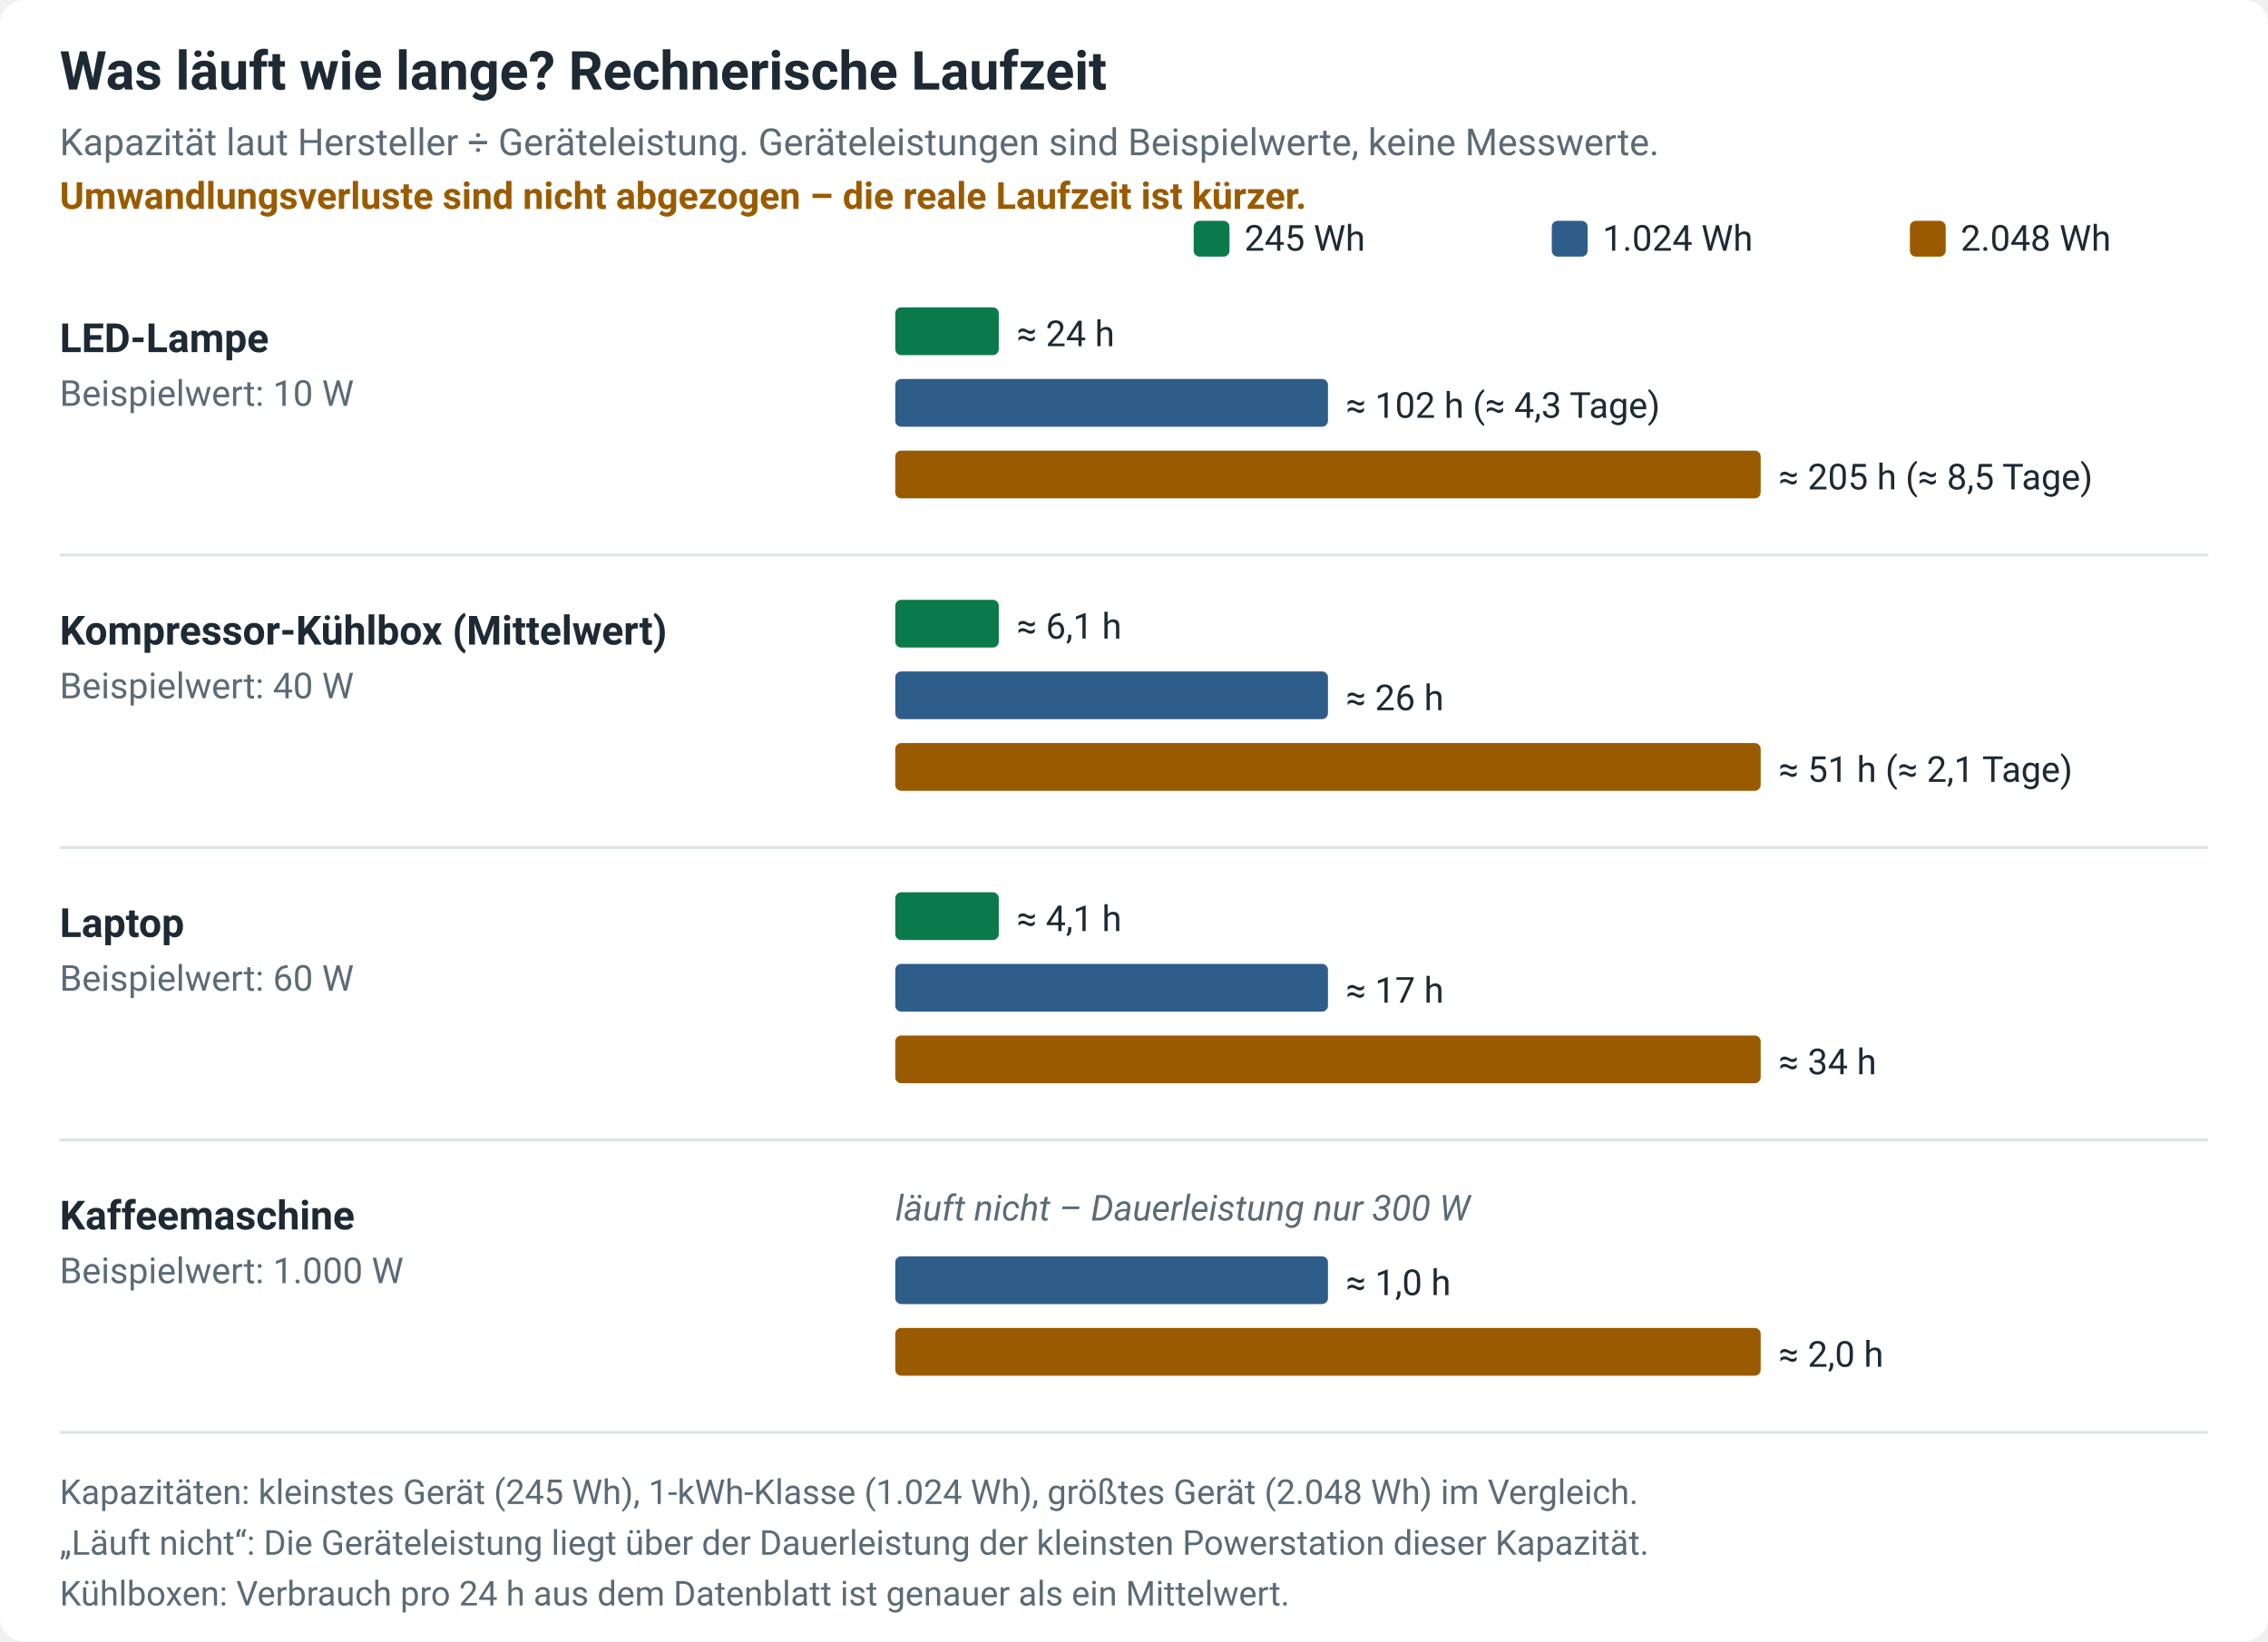
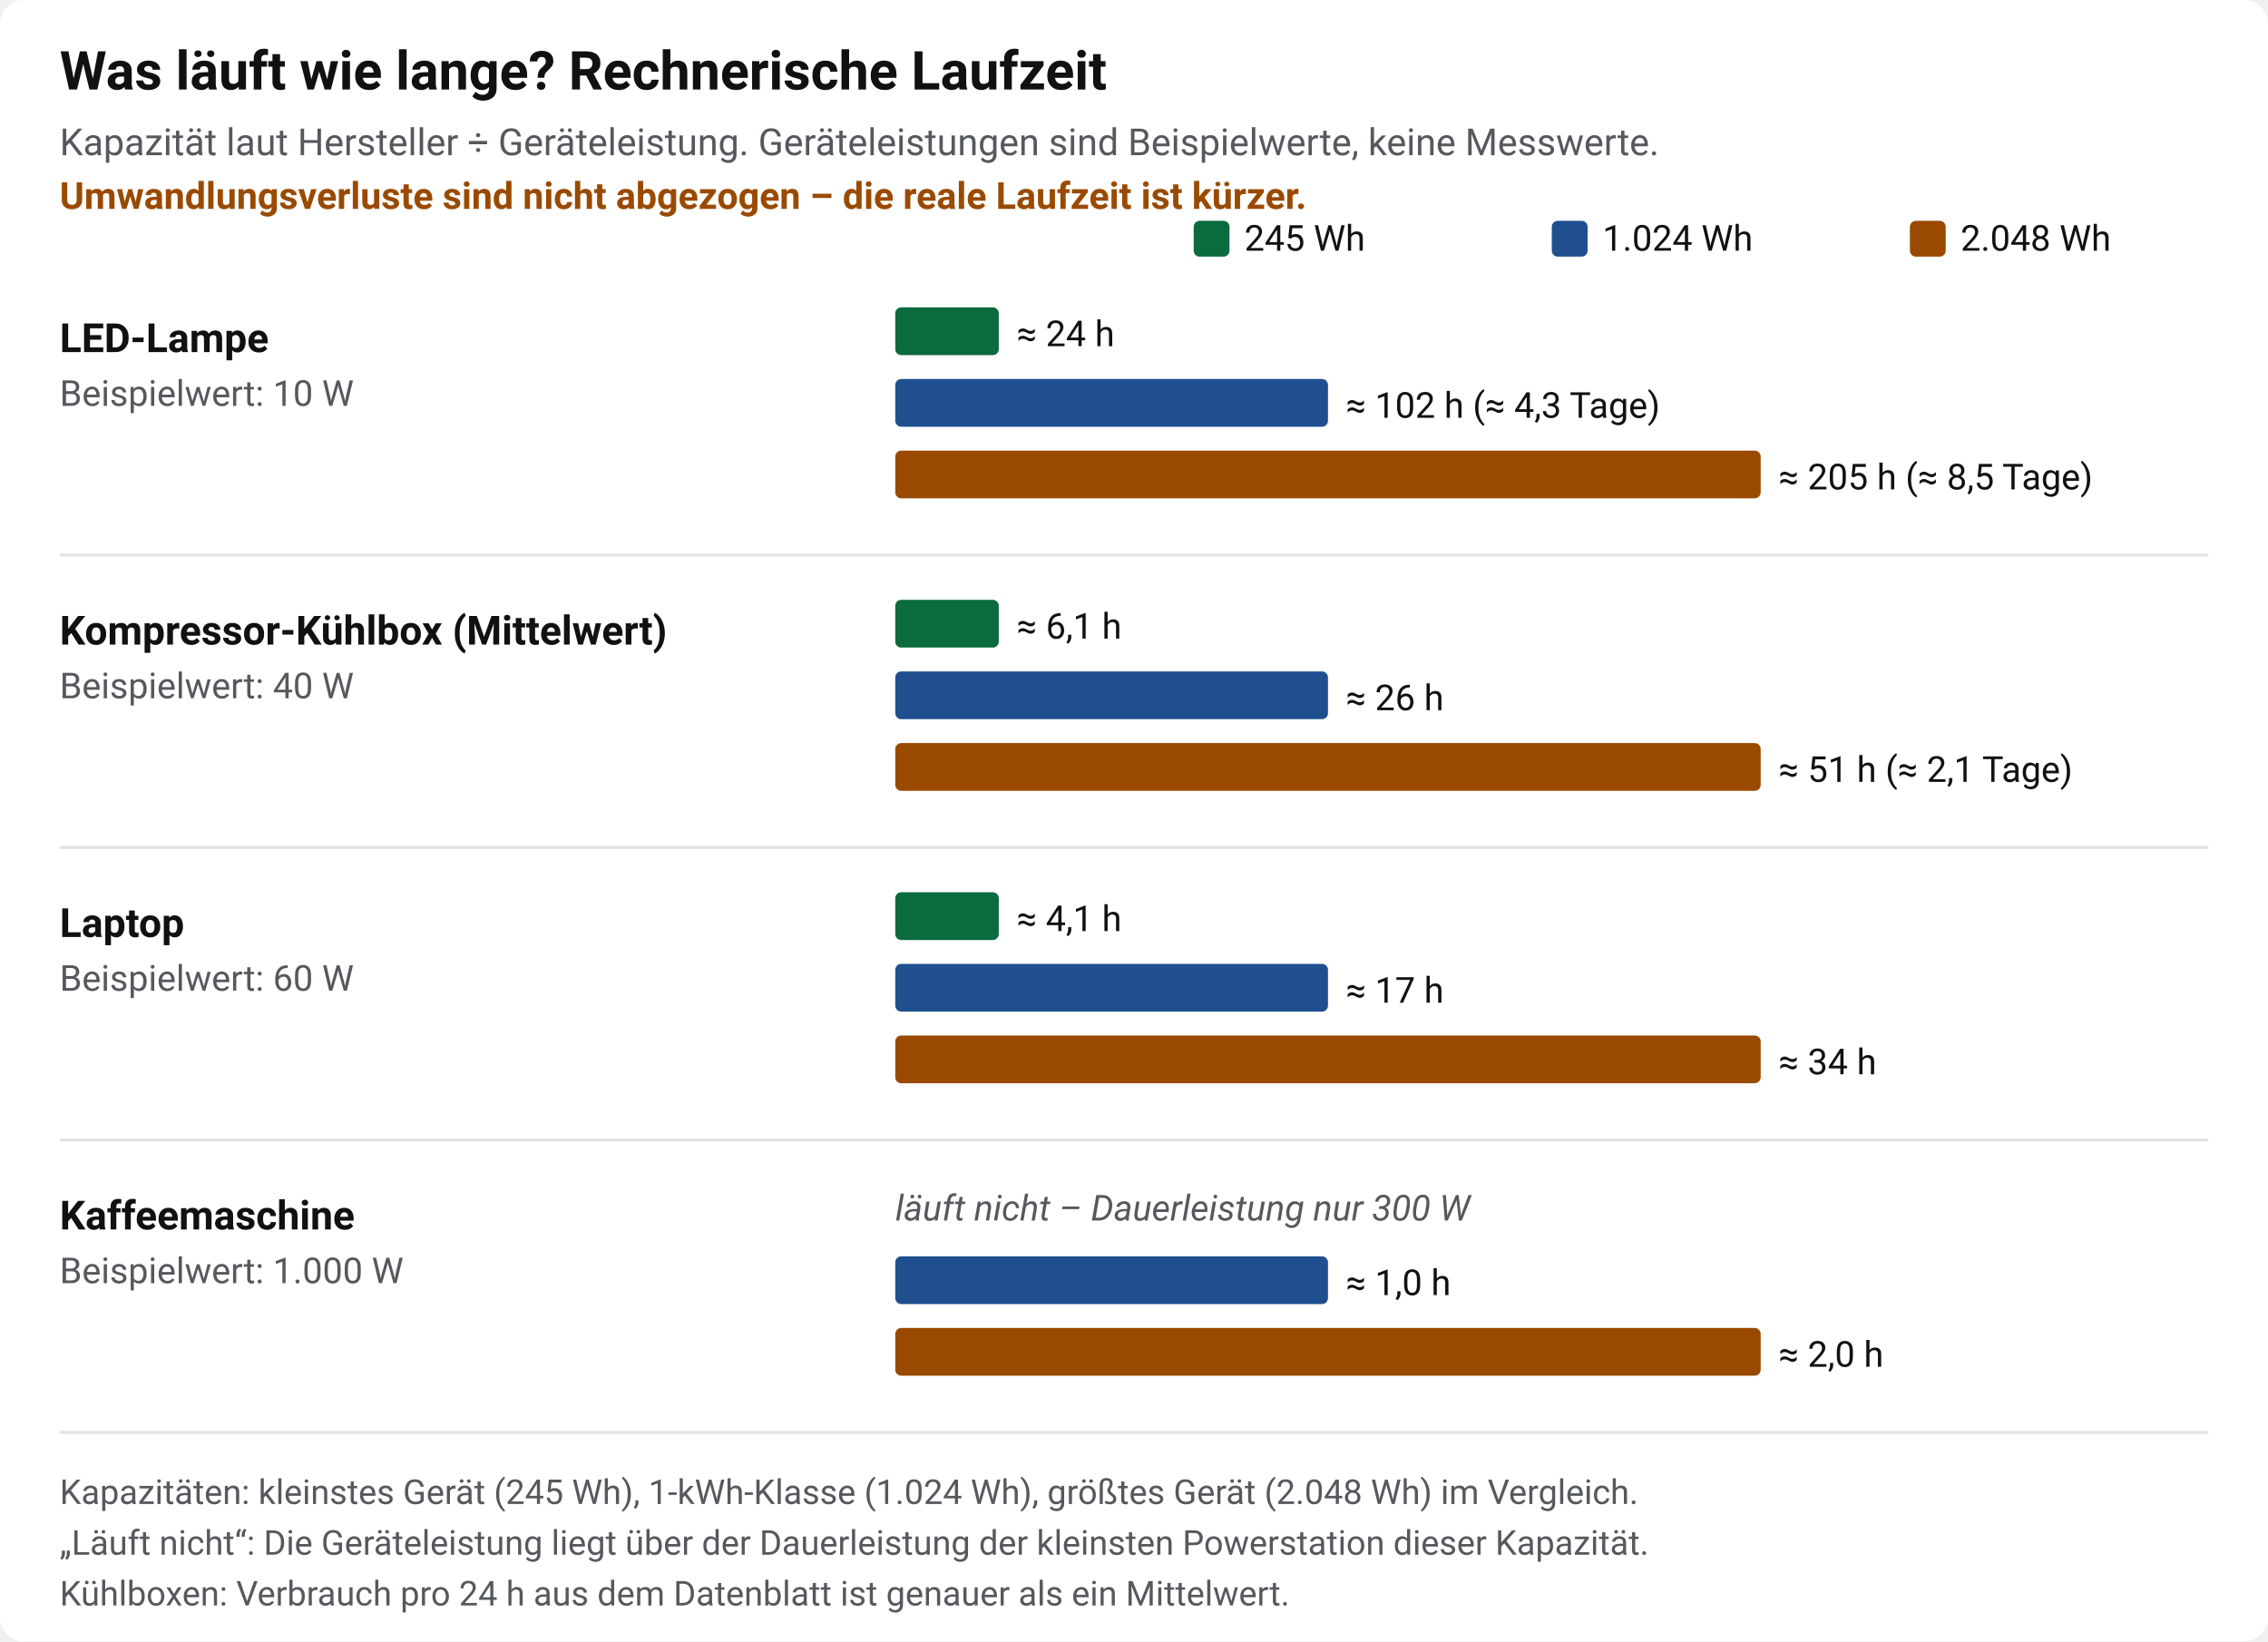
<svg xmlns="http://www.w3.org/2000/svg" viewBox="0 0 760 550" width="760" height="550" role="img" aria-labelledby="t d" lang="de">
  <style>
- .bg{fill:#ffffff}.t{fill:#1d2a33}.m{fill:#5b6b75}.g{stroke:#dde5e0}.ax{stroke:#5b6b75}
- .a{fill:#0b7a4b}.as{stroke:#0b7a4b}.b{fill:#9a5b00}.bs{stroke:#9a5b00}.c{fill:#2f5d8a}.cs{stroke:#2f5d8a}
- .box{fill:#f3f7f4;stroke:#9fb5a8}.boxa{fill:#e3f2ea;stroke:#0b7a4b}.boxb{fill:#fbefdc;stroke:#9a5b00}
- .ar{fill:#5b6b75}.ars{stroke:#5b6b75}.al{fill:#0b7a4b;fill-opacity:.18}.bl{fill:#9a5b00;fill-opacity:.18}
+ .bg{fill:#ffffff}.t{fill:#111111}.m{fill:#55595e}.g{stroke:#e2e2df}.ax{stroke:#111111}
+ .a{fill:#0a6b3d}.as{stroke:#0a6b3d}.b{fill:#9a4a00}.bs{stroke:#9a4a00}.c{fill:#1f4f8f}.cs{stroke:#1f4f8f}
+ .box{fill:#f4f4f2;stroke:#111111}.boxa{fill:#ffffff;stroke:#0a6b3d}.boxb{fill:#ffffff;stroke:#9a4a00}
+ .ar{fill:#111111}.ars{stroke:#111111}.al{fill:#0a6b3d;fill-opacity:.14}.bl{fill:#9a4a00;fill-opacity:.14}
text{font-family:system-ui,-apple-system,"Segoe UI",Roboto,Arial,sans-serif}
@media (prefers-color-scheme:dark){
- .bg{fill:#121816}.t{fill:#e3ebe6}.m{fill:#9fb0a8}.g{stroke:#2a3631}.ax{stroke:#9fb0a8}
- .a{fill:#4fd197}.as{stroke:#4fd197}.b{fill:#e8b04f}.bs{stroke:#e8b04f}.c{fill:#7fb2e5}.cs{stroke:#7fb2e5}
- .box{fill:#18211d;stroke:#3b4a43}.boxa{fill:#14302a;stroke:#4fd197}.boxb{fill:#33280f;stroke:#e8b04f}
- .ar{fill:#9fb0a8}.ars{stroke:#9fb0a8}.al{fill:#4fd197;fill-opacity:.2}.bl{fill:#e8b04f;fill-opacity:.2}}
+ .bg{fill:#0f0f0f}.t{fill:#ececea}.m{fill:#a8aaa6}.g{stroke:#2e2f2d}.ax{stroke:#ececea}
+ .a{fill:#4cd38a}.as{stroke:#4cd38a}.b{fill:#f0b45a}.bs{stroke:#f0b45a}.c{fill:#8db8f0}.cs{stroke:#8db8f0}
+ .box{fill:#1a1a19;stroke:#ececea}.boxa{fill:#0f0f0f;stroke:#4cd38a}.boxb{fill:#0f0f0f;stroke:#f0b45a}
+ .ar{fill:#ececea}.ars{stroke:#ececea}.al{fill:#4cd38a;fill-opacity:.18}.bl{fill:#f0b45a;fill-opacity:.18}}
</style>
  <rect class="bg" width="760" height="550" rx="8" />
  <text x="20" y="30" class="t" font-size="18" text-anchor="start" font-weight="bold">Was läuft wie lange? Rechnerische Laufzeit</text>
  <text x="20" y="52" class="m" font-size="12.5" text-anchor="start" font-weight="normal">Kapazität laut Hersteller ÷ Geräteleistung. Geräteleistungen sind Beispielwerte, keine Messwerte.</text>
  <text x="20" y="70" class="b" font-size="12.5" text-anchor="start" font-weight="bold">Umwandlungsverluste sind nicht abgezogen – die reale Laufzeit ist kürzer.</text>
  <rect x="400" y="74" width="12" height="12" class="a" rx="2" />
  <text x="417" y="84" class="t" font-size="12" text-anchor="start" font-weight="normal">245 Wh</text>
  <rect x="520" y="74" width="12" height="12" class="c" rx="2" />
  <text x="537" y="84" class="t" font-size="12" text-anchor="start" font-weight="normal">1.024 Wh</text>
  <rect x="640" y="74" width="12" height="12" class="b" rx="2" />
  <text x="657" y="84" class="t" font-size="12" text-anchor="start" font-weight="normal">2.048 Wh</text>
  <text x="20" y="118" class="t" font-size="13.5" text-anchor="start" font-weight="bold">LED-Lampe</text>
  <text x="20" y="136" class="m" font-size="12" text-anchor="start" font-weight="normal">Beispielwert: 10 W</text>
  <rect x="300" y="103" width="34.692" height="16" class="a" rx="2" />
  <text x="340.692" y="116" class="t" font-size="12" text-anchor="start" font-weight="normal">≈ 24 h</text>
  <rect x="300" y="127" width="145.0" height="16" class="c" rx="2" />
  <text x="451.0" y="140" class="t" font-size="12" text-anchor="start" font-weight="normal">≈ 102 h (≈ 4,3 Tage)</text>
  <rect x="300" y="151" width="290.0" height="16" class="b" rx="2" />
  <text x="596.0" y="164" class="t" font-size="12" text-anchor="start" font-weight="normal">≈ 205 h (≈ 8,5 Tage)</text>
  <line x1="20" y1="186" x2="740" y2="186" class="g" stroke-width="1" />
  <text x="20" y="216" class="t" font-size="13.5" text-anchor="start" font-weight="bold">Kompressor-Kühlbox (Mittelwert)</text>
  <text x="20" y="234" class="m" font-size="12" text-anchor="start" font-weight="normal">Beispielwert: 40 W</text>
  <rect x="300" y="201" width="34.692" height="16" class="a" rx="2" />
  <text x="340.692" y="214" class="t" font-size="12" text-anchor="start" font-weight="normal">≈ 6,1 h</text>
  <rect x="300" y="225" width="145.0" height="16" class="c" rx="2" />
  <text x="451.0" y="238" class="t" font-size="12" text-anchor="start" font-weight="normal">≈ 26 h</text>
  <rect x="300" y="249" width="290.0" height="16" class="b" rx="2" />
  <text x="596.0" y="262" class="t" font-size="12" text-anchor="start" font-weight="normal">≈ 51 h (≈ 2,1 Tage)</text>
  <line x1="20" y1="284" x2="740" y2="284" class="g" stroke-width="1" />
  <text x="20" y="314" class="t" font-size="13.5" text-anchor="start" font-weight="bold">Laptop</text>
  <text x="20" y="332" class="m" font-size="12" text-anchor="start" font-weight="normal">Beispielwert: 60 W</text>
  <rect x="300" y="299" width="34.692" height="16" class="a" rx="2" />
  <text x="340.692" y="312" class="t" font-size="12" text-anchor="start" font-weight="normal">≈ 4,1 h</text>
  <rect x="300" y="323" width="145.0" height="16" class="c" rx="2" />
  <text x="451.0" y="336" class="t" font-size="12" text-anchor="start" font-weight="normal">≈ 17 h</text>
  <rect x="300" y="347" width="290.0" height="16" class="b" rx="2" />
  <text x="596.0" y="360" class="t" font-size="12" text-anchor="start" font-weight="normal">≈ 34 h</text>
  <line x1="20" y1="382" x2="740" y2="382" class="g" stroke-width="1" />
  <text x="20" y="412" class="t" font-size="13.5" text-anchor="start" font-weight="bold">Kaffeemaschine</text>
  <text x="20" y="430" class="m" font-size="12" text-anchor="start" font-weight="normal">Beispielwert: 1.000 W</text>
  <text x="300" y="409" class="m" font-size="12" text-anchor="start" font-weight="normal" font-style="italic">läuft nicht – Dauerleistung nur 300 W</text>
  <rect x="300" y="421" width="145.0" height="16" class="c" rx="2" />
  <text x="451.0" y="434" class="t" font-size="12" text-anchor="start" font-weight="normal">≈ 1,0 h</text>
  <rect x="300" y="445" width="290.0" height="16" class="b" rx="2" />
  <text x="596.0" y="458" class="t" font-size="12" text-anchor="start" font-weight="normal">≈ 2,0 h</text>
  <line x1="20" y1="480" x2="740" y2="480" class="g" stroke-width="1" />
  <text x="20" y="504" class="m" font-size="11.5" text-anchor="start" font-weight="normal">Kapazitäten: kleinstes Gerät (245 Wh), 1-kWh-Klasse (1.024 Wh), größtes Gerät (2.048 Wh) im Vergleich.</text>
  <text x="20" y="521" class="m" font-size="11.5" text-anchor="start" font-weight="normal">„Läuft nicht“: Die Geräteleistung liegt über der Dauerleistung der kleinsten Powerstation dieser Kapazität.</text>
  <text x="20" y="538" class="m" font-size="11.5" text-anchor="start" font-weight="normal">Kühlboxen: Verbrauch pro 24 h aus dem Datenblatt ist genauer als ein Mittelwert.</text>
</svg>
